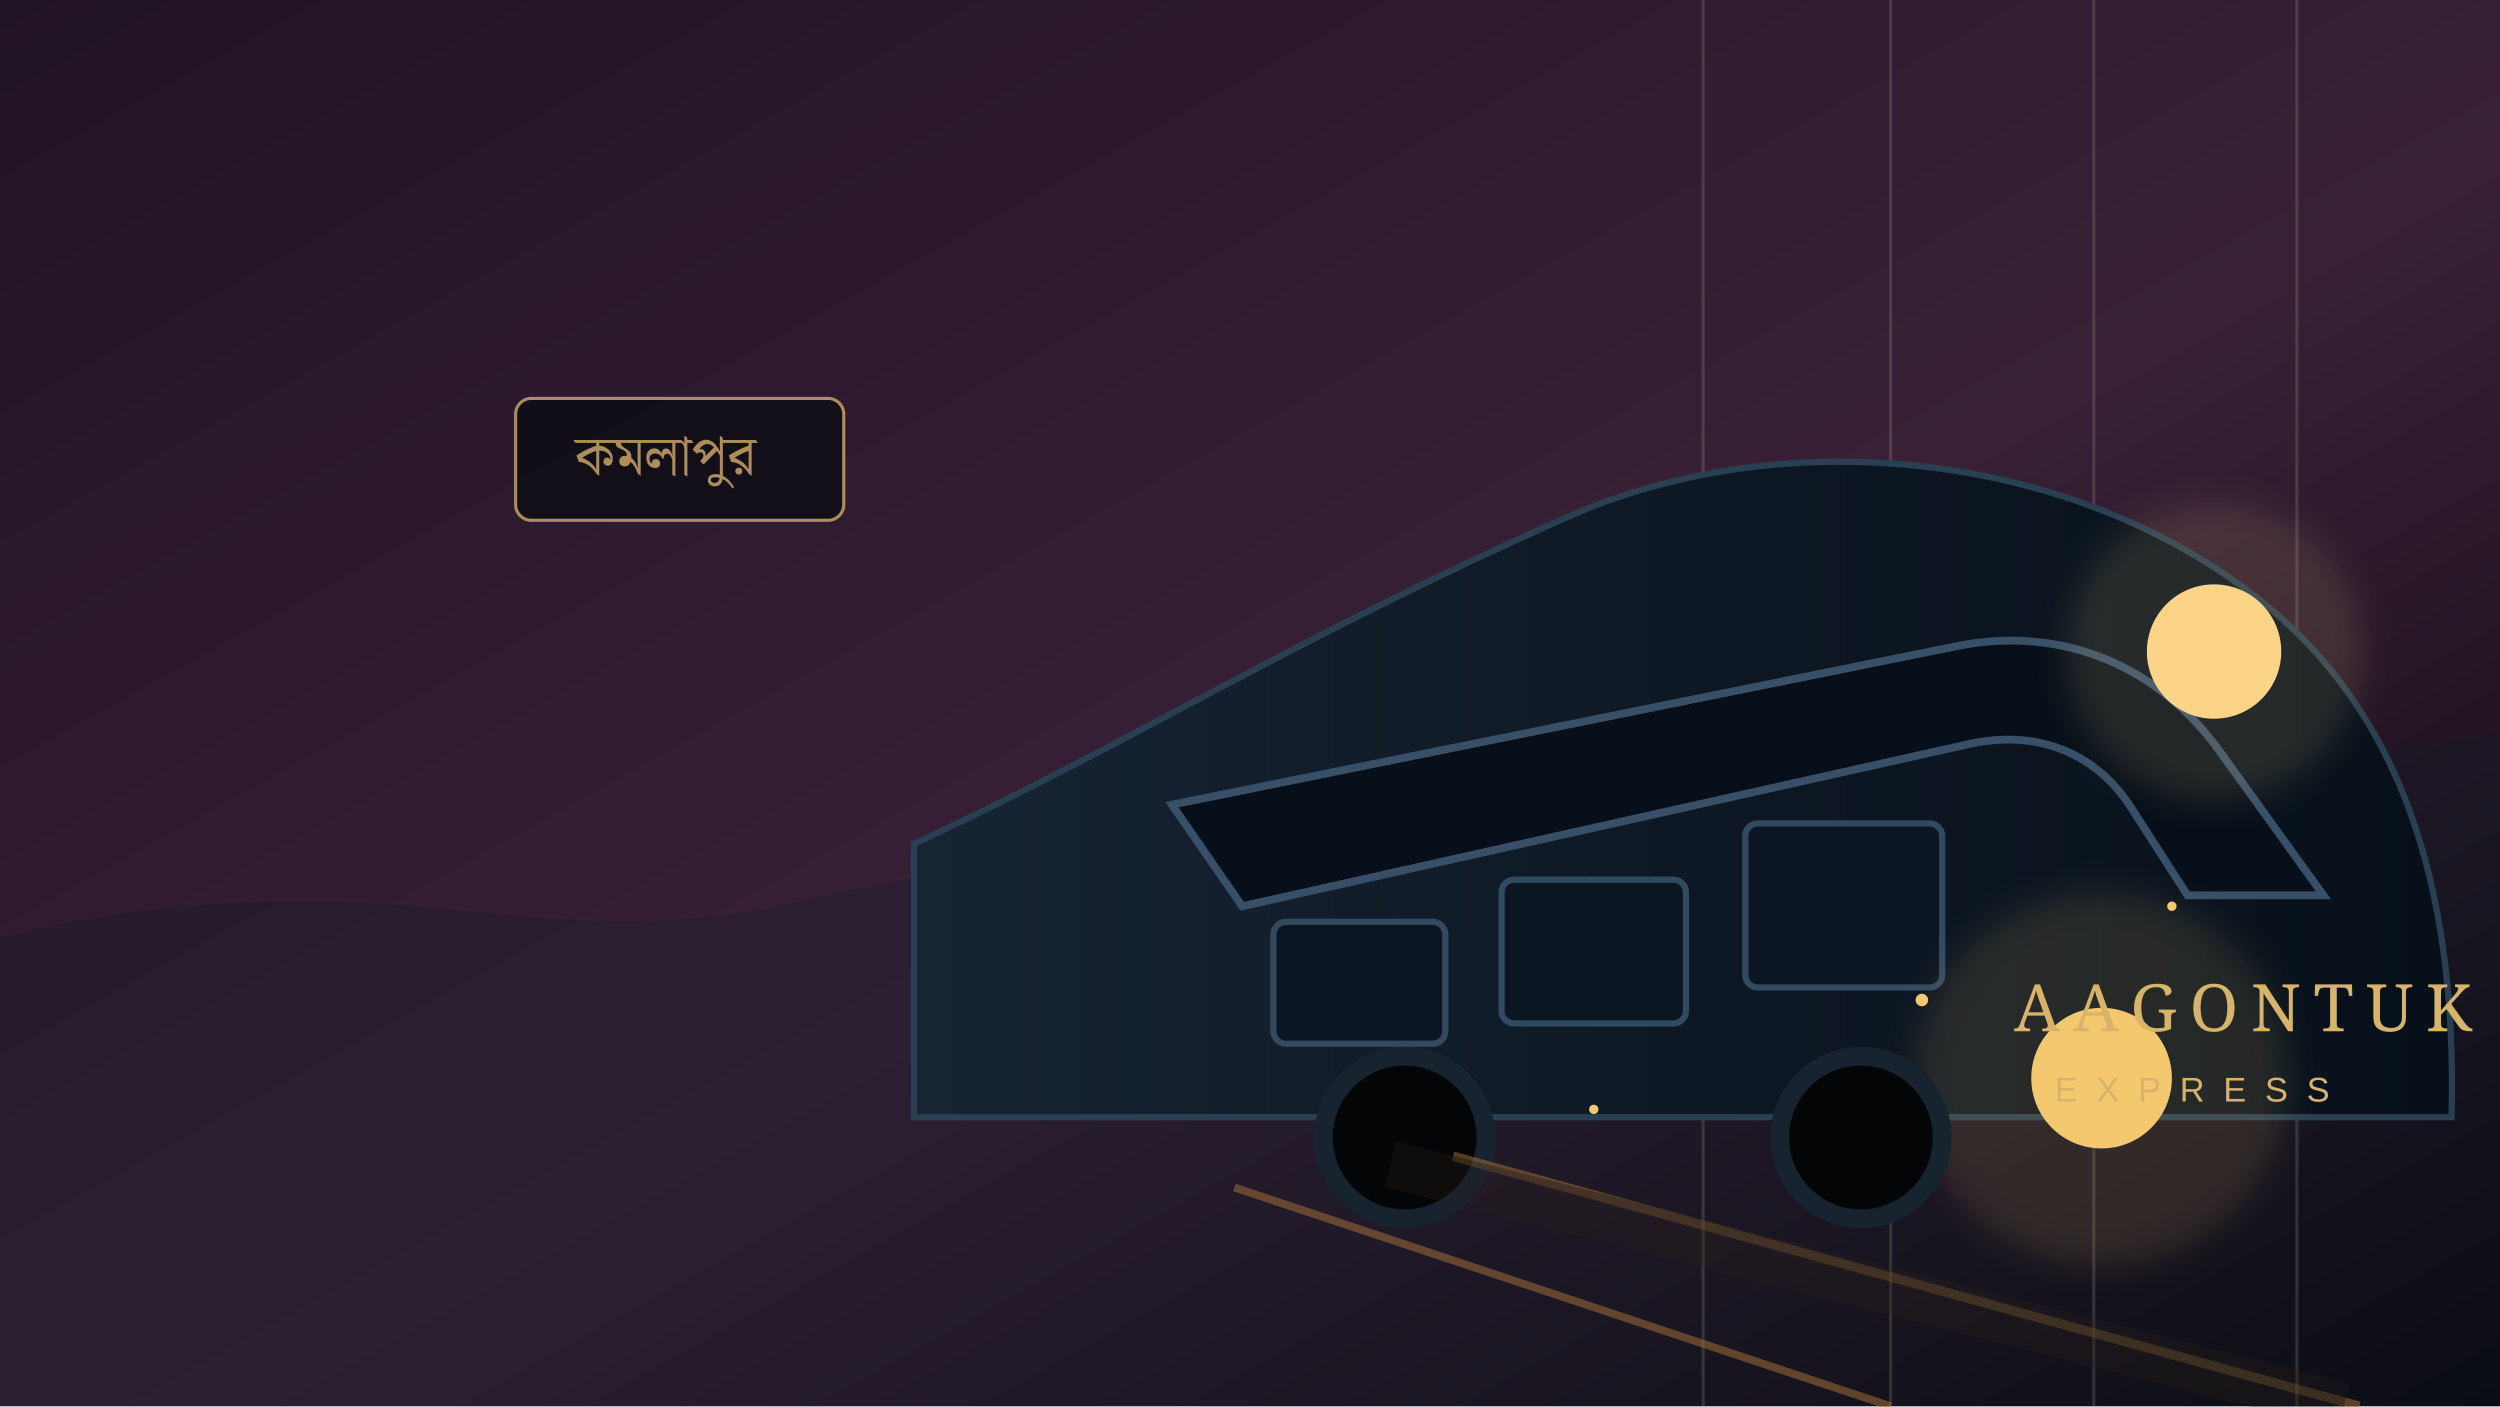
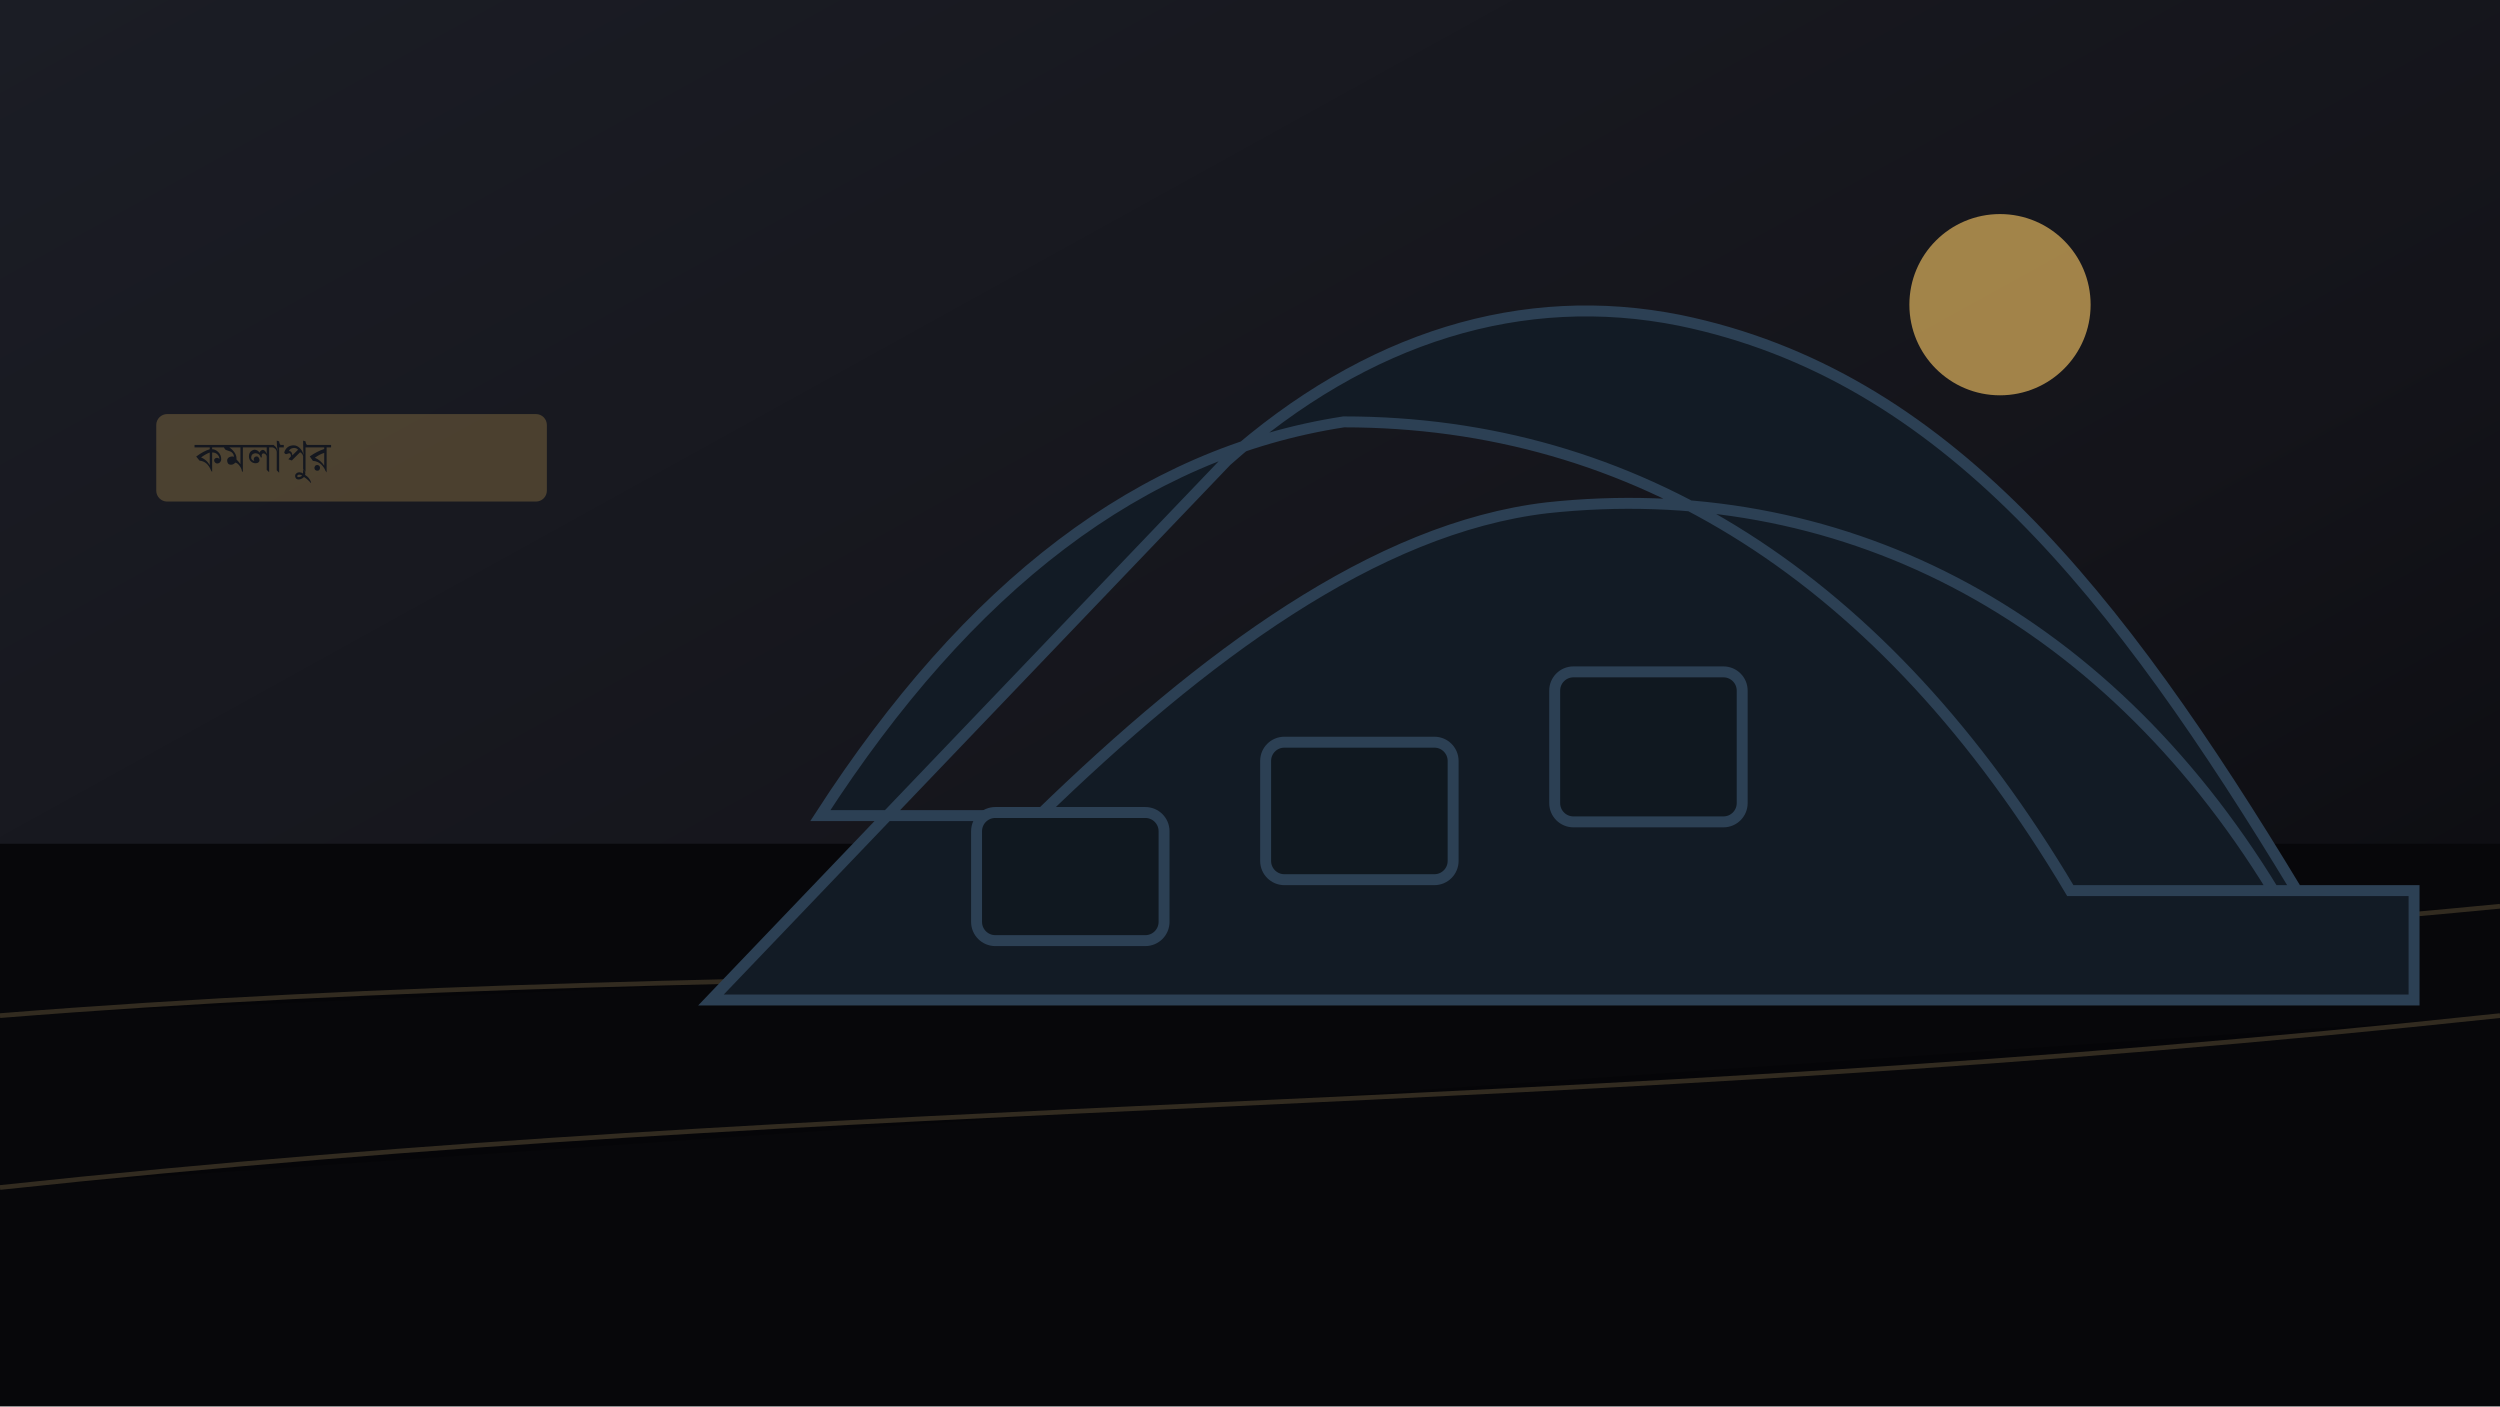
- <svg xmlns="http://www.w3.org/2000/svg" width="1600" height="900" viewBox="0 0 1600 900">
+ <svg xmlns="http://www.w3.org/2000/svg" viewBox="0 0 1600 900" preserveAspectRatio="xMidYMid slice">
  <defs>
-     <linearGradient id="sky" x1="0" y1="0" x2="1" y2="1">
-       <stop stop-color="#211326" />
-       <stop offset=".55" stop-color="#392036" />
-       <stop offset="1" stop-color="#09070d" />
+     <linearGradient id="g" x1="0" x2="1" y1="0" y2="1">
+       <stop offset="0" stop-color="#1b1d25" />
+       <stop offset=".6" stop-color="#14141a" />
+       <stop offset="1" stop-color="#07080b" />
    </linearGradient>
-     <linearGradient id="train" x1="0" x2="1">
-       <stop stop-color="#172434" />
-       <stop offset=".5" stop-color="#0e1824" />
-       <stop offset="1" stop-color="#07101a" />
-     </linearGradient>
-     <filter id="blur">
-       <feGaussianBlur stdDeviation="10" />
-     </filter>
  </defs>
-   <rect width="1600" height="900" fill="url(#sky)" />
-   <g opacity=".28">
-     <path d="M0 600 C260 540 330 620 520 575 C760 520 940 555 1600 470 L1600 900 L0 900Z" fill="#101b26" />
+   <rect width="1600" height="900" fill="url(#g)" />
+   <rect y="540" width="1600" height="360" fill="#07070a" />
+   <circle cx="1280" cy="195" r="58" fill="#d1a858" opacity=".75" />
+   <g stroke="#ccad6e" opacity=".22" stroke-width="3">
+     <path d="M0 650 C500 610 980 640 1600 580" />
+     <path d="M0 760 C560 700 990 715 1600 650" />
  </g>
-   <g opacity=".16" stroke="#e8d6ae" stroke-width="2">
-     <path d="M1090 0v900" />
-     <path d="M1210 0v900" />
-     <path d="M1340 0v900" />
-     <path d="M1470 0v900" />
+   <g transform="translate(455 270)" fill="#121b25" stroke="#2c4054" stroke-width="7">
+     <path d="M405 0 C590 0 750 98 870 300 L1015 300 C900 110 790 -30 620 -65 C520 -85 420 -55 330 25 L0 370 H1090 V300 H1000 C890 120 720 35 535 55 C425 68 315 150 210 252 L70 252 C165 105 275 20 405 0Z" />
+     <rect x="170" y="250" width="120" height="82" rx="12" fill="#101820" />
+     <rect x="355" y="205" width="120" height="88" rx="12" fill="#101820" />
+     <rect x="540" y="160" width="120" height="96" rx="12" fill="#101820" />
  </g>
-   <g transform="translate(585 235)">
-     <path d="M0 305 C140 240 240 175 418 96 C555 35 742 52 865 152 C948 220 988 326 984 480 L0 480Z" fill="url(#train)" stroke="#294052" stroke-width="4" />
-     <path d="M165 280 L670 178 C734 166 795 190 835 245 L902 338 L815 338 L779 282 C756 246 718 232 676 241 L210 345Z" fill="#07101a" stroke="#375068" stroke-width="5" />
-     <rect x="230" y="355" width="110" height="78" rx="8" fill="#0b1622" stroke="#314a60" stroke-width="4" />
-     <rect x="376" y="328" width="118" height="92" rx="8" fill="#0b1622" stroke="#314a60" stroke-width="4" />
-     <rect x="532" y="292" width="126" height="105" rx="8" fill="#0b1622" stroke="#314a60" stroke-width="4" />
-     <circle cx="832" cy="182" r="43" fill="#ffd88a" opacity=".98" />
-     <circle cx="832" cy="182" r="95" fill="#ffd88a" opacity=".12" filter="url(#blur)" />
-     <circle cx="760" cy="455" r="45" fill="#f4c86e" />
-     <circle cx="760" cy="455" r="120" fill="#f4c86e" opacity=".12" filter="url(#blur)" />
-     <circle cx="314" cy="493" r="52" fill="#030507" stroke="#182330" stroke-width="12" />
-     <circle cx="606" cy="493" r="52" fill="#030507" stroke="#182330" stroke-width="12" />
-     <text x="704" y="425" fill="#d8b36a" font-family="Georgia" font-size="42" letter-spacing="8">AAGONTUK</text>
-     <text x="730" y="470" fill="#d8b36a" font-family="Arial" font-size="22" letter-spacing="12">EXPRESS</text>
+   <g opacity=".27" fill="#d2aa58">
+     <rect x="100" y="265" width="250" height="56" rx="7" />
+     <text x="125" y="303" font-family="serif" font-size="31" fill="#07101a">কমলাপুর</text>
  </g>
-   <g opacity=".55">
-     <path d="M930 740 L1510 900" stroke="#9b6e34" stroke-width="6" />
-     <path d="M790 760 L1210 900" stroke="#9b6e34" stroke-width="5" />
-     <path d="M890 745 L1500 900" stroke="#2a2118" stroke-width="30" opacity=".5" />
-   </g>
-   <g transform="translate(330 255)" opacity=".75">
-     <rect x="0" y="0" width="210" height="78" rx="10" fill="#080b10" stroke="#d8b36a" stroke-width="2" />
-     <text x="38" y="49" fill="#d8b36a" font-family="Noto Serif Bengali, serif" font-size="36">কমলাপুর</text>
-   </g>
-   <circle cx="1020" cy="710" r="3" fill="#f4c86e" />
-   <circle cx="1230" cy="640" r="4" fill="#f4c86e" />
-   <circle cx="1390" cy="580" r="3" fill="#f4c86e" />
</svg>
